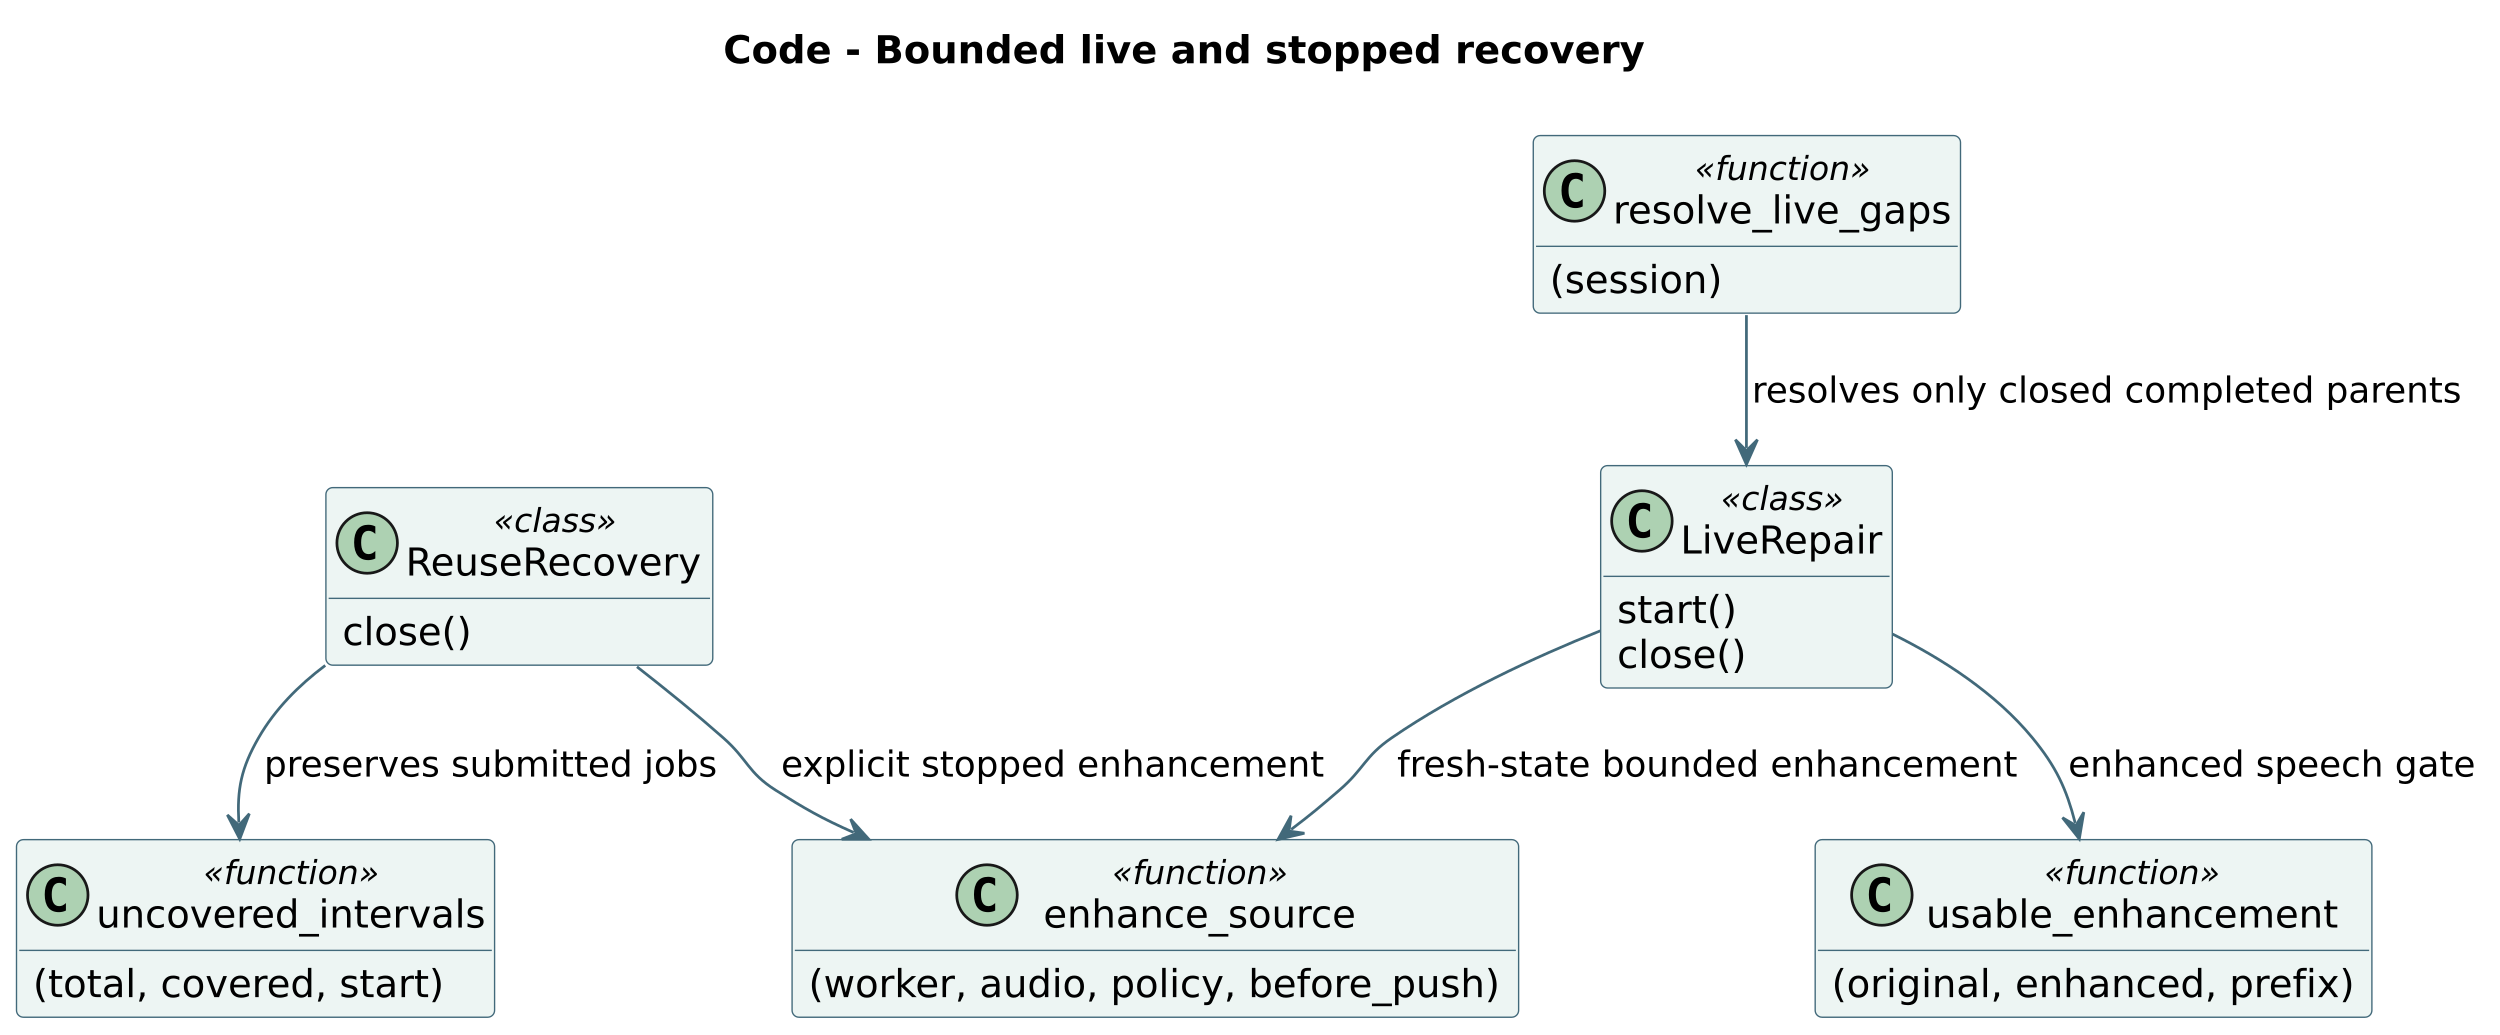
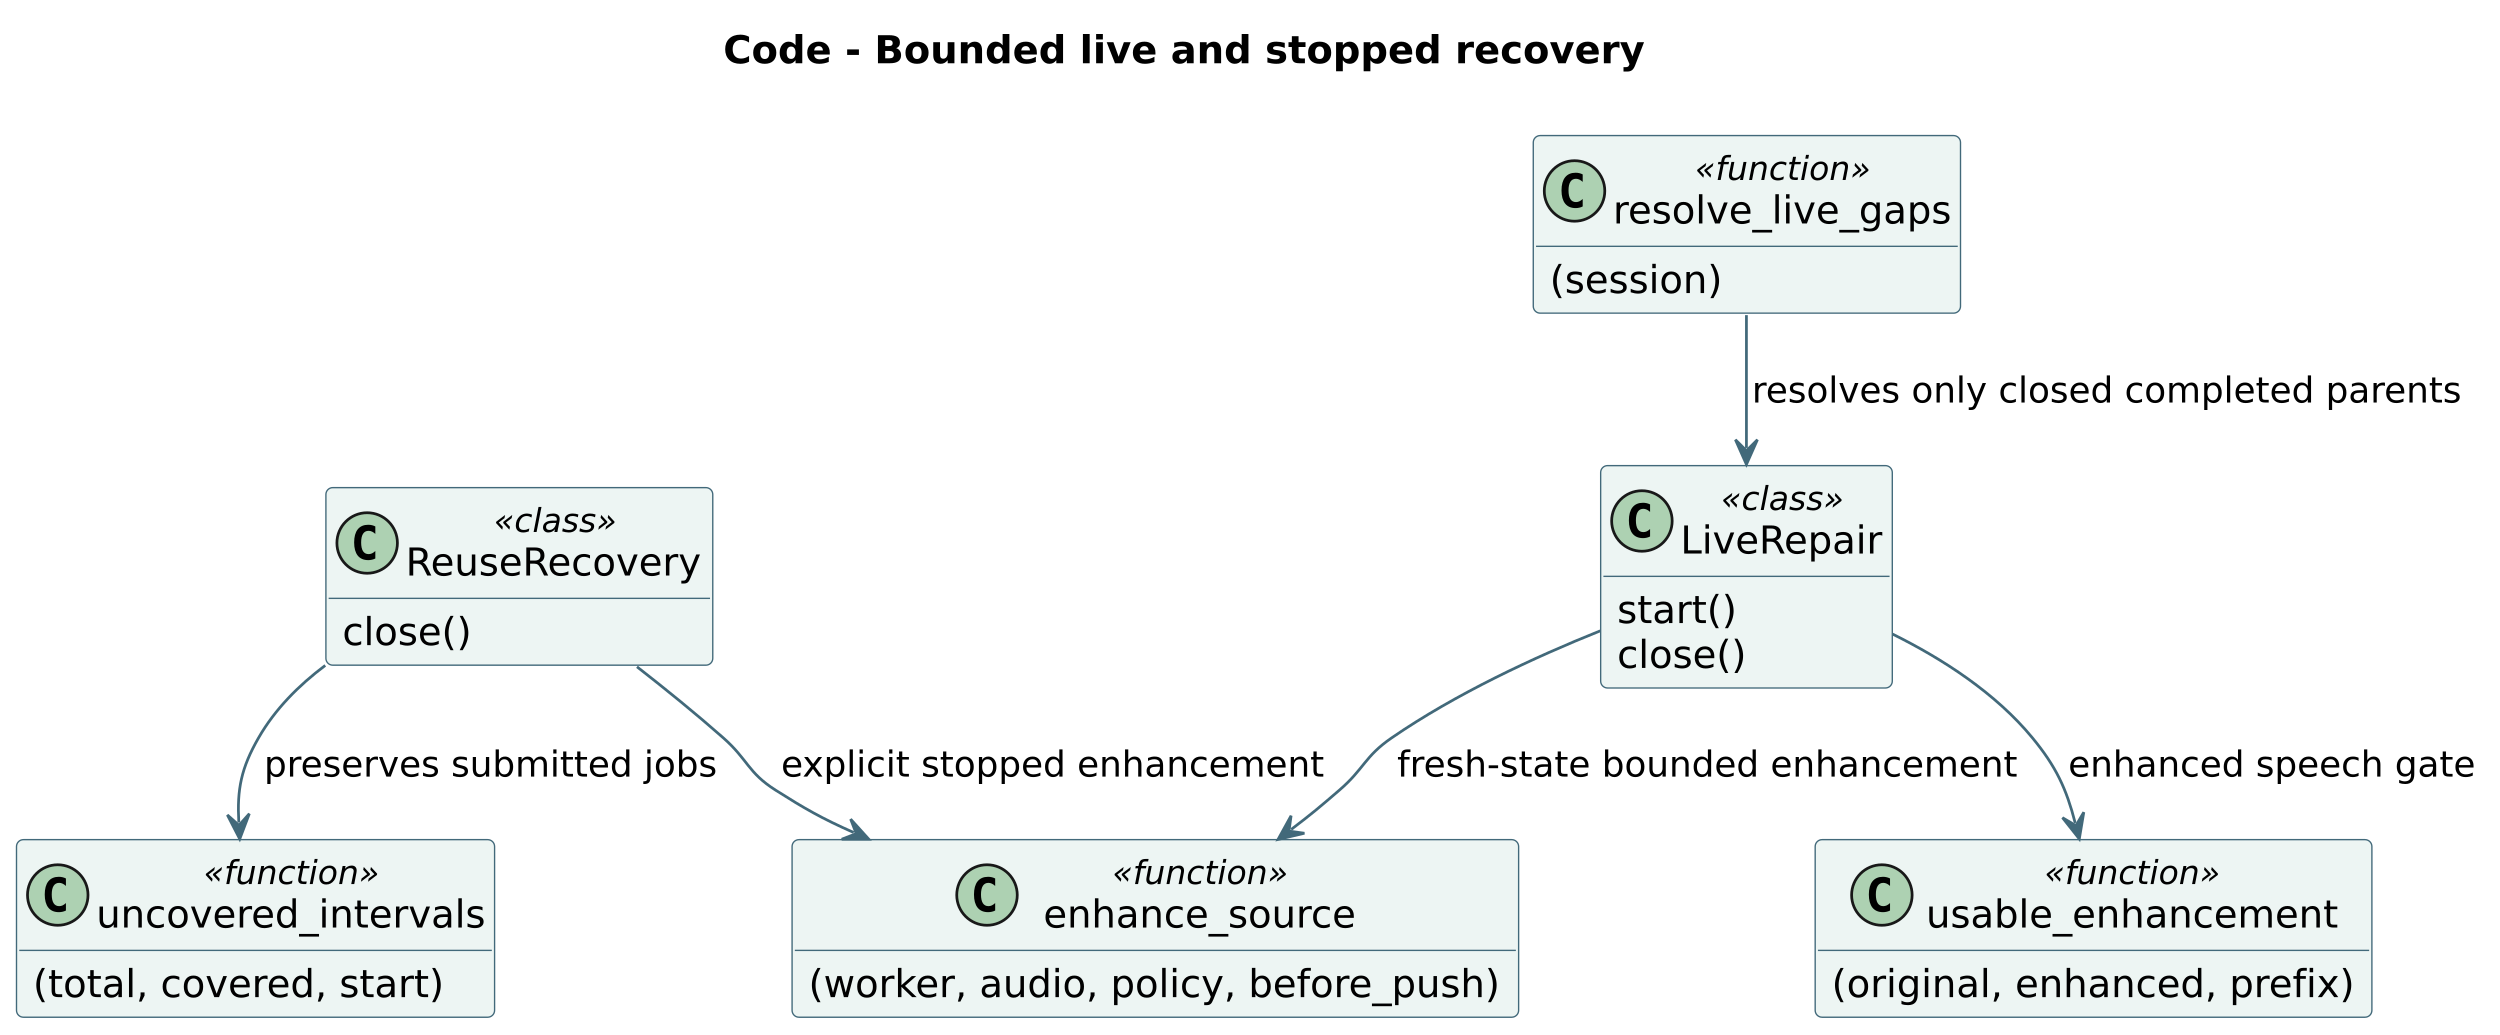
<svg xmlns="http://www.w3.org/2000/svg" xmlns:xlink="http://www.w3.org/1999/xlink" contentStyleType="text/css" data-diagram-type="CLASS" height="376px" preserveAspectRatio="none" style="width:909px;height:376px;background:#FFFFFF;" version="1.1" viewBox="0 0 909 376" width="909px" zoomAndPan="magnify">
  <defs />
  <g>
    <g class="title" data-source-line="9">
      <text fill="#000000" font-family="DejaVu Sans" font-size="14" font-weight="bold" lengthAdjust="spacing" textLength="335.05" x="262.975" y="22.995">Code - Bounded live and stopped recovery</text>
    </g>
    <g class="entity" data-qualified-name="LiveRepair" data-source-line="10" id="ent0002">
      <a href="https://github.com/JasonLn0711/project_aura/blob/main/src/aura/reuse_live_repair.py#L15" target="_top" title="https://github.com/JasonLn0711/project_aura/blob/main/src/aura/reuse_live_repair.py#L15" xlink:actuate="onRequest" xlink:href="https://github.com/JasonLn0711/project_aura/blob/main/src/aura/reuse_live_repair.py#L15" xlink:show="new" xlink:title="https://github.com/JasonLn0711/project_aura/blob/main/src/aura/reuse_live_repair.py#L15" xlink:type="simple">
        <rect fill="#EDF5F3" height="80.859" rx="2.5" ry="2.5" style="stroke:#42697A;stroke-width:0.5;" width="106.04" x="582" y="169.297" />
        <ellipse cx="597" cy="189.43" fill="#ADD1B2" rx="11" ry="11" style="stroke:#181818;stroke-width:1;" />
        <path d="M599.969,195.07 Q599.391,195.367 598.75,195.508 Q598.109,195.664 597.406,195.664 Q594.906,195.664 593.578,194.023 Q592.266,192.367 592.266,189.242 Q592.266,186.117 593.578,184.461 Q594.906,182.805 597.406,182.805 Q598.109,182.805 598.75,182.961 Q599.406,183.117 599.969,183.414 L599.969,186.133 Q599.344,185.555 598.75,185.289 Q598.156,185.008 597.531,185.008 Q596.188,185.008 595.5,186.086 Q594.812,187.148 594.812,189.242 Q594.812,191.336 595.5,192.414 Q596.188,193.477 597.531,193.477 Q598.156,193.477 598.75,193.211 Q599.344,192.93 599.969,192.352 L599.969,195.07 Z " fill="#000000" />
-         <text fill="#000000" font-family="DejaVu Sans" font-size="12" font-style="italic" lengthAdjust="spacing" textLength="44.602" x="625.719" y="185.435">«class»</text>
+         <text fill="#000000" font-family="DejaVu Sans" font-size="12" font-style="italic" lengthAdjust="spacing" textLength="44.473" x="625.784" y="185.435">«class»</text>
        <text fill="#000000" font-family="DejaVu Sans" font-size="14" lengthAdjust="spacing" textLength="74.04" x="611" y="201.261">LiveRepair</text>
        <line style="stroke:#42697A;stroke-width:0.5;" x1="583" x2="687.04" y1="209.562" y2="209.562" />
        <text fill="#000000" font-family="DejaVu Sans" font-size="14" lengthAdjust="spacing" textLength="43.531" x="588" y="226.558">start()</text>
        <text fill="#000000" font-family="DejaVu Sans" font-size="14" lengthAdjust="spacing" textLength="46.983" x="588" y="242.855">close()</text>
      </a>
    </g>
    <g class="entity" data-qualified-name="resolve_live_gaps" data-source-line="14" id="ent0003">
      <a href="https://github.com/JasonLn0711/project_aura/blob/main/src/aura/reuse_live_repair.py#L180" target="_top" title="https://github.com/JasonLn0711/project_aura/blob/main/src/aura/reuse_live_repair.py#L180" xlink:actuate="onRequest" xlink:href="https://github.com/JasonLn0711/project_aura/blob/main/src/aura/reuse_live_repair.py#L180" xlink:show="new" xlink:title="https://github.com/JasonLn0711/project_aura/blob/main/src/aura/reuse_live_repair.py#L180" xlink:type="simple">
        <rect fill="#EDF5F3" height="64.562" rx="2.5" ry="2.5" style="stroke:#42697A;stroke-width:0.5;" width="155.341" x="557.5" y="49.297" />
        <ellipse cx="572.5" cy="69.43" fill="#ADD1B2" rx="11" ry="11" style="stroke:#181818;stroke-width:1;" />
        <path d="M575.469,75.07 Q574.891,75.367 574.25,75.508 Q573.609,75.664 572.906,75.664 Q570.406,75.664 569.078,74.023 Q567.766,72.367 567.766,69.242 Q567.766,66.117 569.078,64.461 Q570.406,62.805 572.906,62.805 Q573.609,62.805 574.25,62.961 Q574.906,63.117 575.469,63.414 L575.469,66.133 Q574.844,65.555 574.25,65.289 Q573.656,65.008 573.031,65.008 Q571.688,65.008 571,66.086 Q570.312,67.148 570.312,69.242 Q570.312,71.336 571,72.414 Q571.688,73.477 573.031,73.477 Q573.656,73.477 574.25,73.211 Q574.844,72.93 575.469,72.352 L575.469,75.07 Z " fill="#000000" />
-         <text fill="#000000" font-family="DejaVu Sans" font-size="12" font-style="italic" lengthAdjust="spacing" textLength="63.832" x="616.254" y="65.436">«function»</text>
+         <text fill="#000000" font-family="DejaVu Sans" font-size="12" font-style="italic" lengthAdjust="spacing" textLength="63.703" x="616.319" y="65.436">«function»</text>
        <text fill="#000000" font-family="DejaVu Sans" font-size="14" lengthAdjust="spacing" textLength="123.341" x="586.5" y="81.261">resolve_live_gaps</text>
        <line style="stroke:#42697A;stroke-width:0.5;" x1="558.5" x2="711.841" y1="89.562" y2="89.562" />
        <text fill="#000000" font-family="DejaVu Sans" font-size="14" lengthAdjust="spacing" textLength="62.747" x="563.5" y="106.558">(session)</text>
      </a>
    </g>
    <g class="entity" data-qualified-name="ReuseRecovery" data-source-line="17" id="ent0004">
      <a href="https://github.com/JasonLn0711/project_aura/blob/main/src/aura/reuse_recovery.py#L110" target="_top" title="https://github.com/JasonLn0711/project_aura/blob/main/src/aura/reuse_recovery.py#L110" xlink:actuate="onRequest" xlink:href="https://github.com/JasonLn0711/project_aura/blob/main/src/aura/reuse_recovery.py#L110" xlink:show="new" xlink:title="https://github.com/JasonLn0711/project_aura/blob/main/src/aura/reuse_recovery.py#L110" xlink:type="simple">
        <rect fill="#EDF5F3" height="64.562" rx="2.5" ry="2.5" style="stroke:#42697A;stroke-width:0.5;" width="140.664" x="118.5" y="177.297" />
        <ellipse cx="133.5" cy="197.43" fill="#ADD1B2" rx="11" ry="11" style="stroke:#181818;stroke-width:1;" />
        <path d="M136.469,203.07 Q135.891,203.367 135.25,203.508 Q134.609,203.664 133.906,203.664 Q131.406,203.664 130.078,202.023 Q128.766,200.367 128.766,197.242 Q128.766,194.117 130.078,192.461 Q131.406,190.805 133.906,190.805 Q134.609,190.805 135.25,190.961 Q135.906,191.117 136.469,191.414 L136.469,194.133 Q135.844,193.555 135.25,193.289 Q134.656,193.008 134.031,193.008 Q132.688,193.008 132,194.086 Q131.312,195.148 131.312,197.242 Q131.312,199.336 132,200.414 Q132.688,201.477 134.031,201.477 Q134.656,201.477 135.25,201.211 Q135.844,200.93 136.469,200.352 L136.469,203.07 Z " fill="#000000" />
-         <text fill="#000000" font-family="DejaVu Sans" font-size="12" font-style="italic" lengthAdjust="spacing" textLength="44.602" x="179.531" y="193.435">«class»</text>
+         <text fill="#000000" font-family="DejaVu Sans" font-size="12" font-style="italic" lengthAdjust="spacing" textLength="44.473" x="179.596" y="193.435">«class»</text>
        <text fill="#000000" font-family="DejaVu Sans" font-size="14" lengthAdjust="spacing" textLength="108.664" x="147.5" y="209.261">ReuseRecovery</text>
        <line style="stroke:#42697A;stroke-width:0.5;" x1="119.5" x2="258.164" y1="217.562" y2="217.562" />
        <text fill="#000000" font-family="DejaVu Sans" font-size="14" lengthAdjust="spacing" textLength="46.983" x="124.5" y="234.558">close()</text>
      </a>
    </g>
    <g class="entity" data-qualified-name="enhance_source" data-source-line="20" id="ent0005">
      <a href="https://github.com/JasonLn0711/project_aura/blob/main/src/aura/reuse_recovery.py#L14" target="_top" title="https://github.com/JasonLn0711/project_aura/blob/main/src/aura/reuse_recovery.py#L14" xlink:actuate="onRequest" xlink:href="https://github.com/JasonLn0711/project_aura/blob/main/src/aura/reuse_recovery.py#L14" xlink:show="new" xlink:title="https://github.com/JasonLn0711/project_aura/blob/main/src/aura/reuse_recovery.py#L14" xlink:type="simple">
        <rect fill="#EDF5F3" height="64.562" rx="2.5" ry="2.5" style="stroke:#42697A;stroke-width:0.5;" width="264.171" x="288" y="305.297" />
        <ellipse cx="358.875" cy="325.43" fill="#ADD1B2" rx="11" ry="11" style="stroke:#181818;stroke-width:1;" />
        <path d="M361.844,331.07 Q361.266,331.367 360.625,331.508 Q359.984,331.664 359.281,331.664 Q356.781,331.664 355.453,330.023 Q354.141,328.367 354.141,325.242 Q354.141,322.117 355.453,320.461 Q356.781,318.805 359.281,318.805 Q359.984,318.805 360.625,318.961 Q361.281,319.117 361.844,319.414 L361.844,322.133 Q361.219,321.555 360.625,321.289 Q360.031,321.008 359.406,321.008 Q358.062,321.008 357.375,322.086 Q356.688,323.148 356.688,325.242 Q356.688,327.336 357.375,328.414 Q358.062,329.477 359.406,329.477 Q360.031,329.477 360.625,329.211 Q361.219,328.93 361.844,328.352 L361.844,331.07 Z " fill="#000000" />
-         <text fill="#000000" font-family="DejaVu Sans" font-size="12" font-style="italic" lengthAdjust="spacing" textLength="63.832" x="404.419" y="321.435">«function»</text>
+         <text fill="#000000" font-family="DejaVu Sans" font-size="12" font-style="italic" lengthAdjust="spacing" textLength="63.703" x="404.484" y="321.435">«function»</text>
        <text fill="#000000" font-family="DejaVu Sans" font-size="14" lengthAdjust="spacing" textLength="113.921" x="379.375" y="337.261">enhance_source</text>
        <line style="stroke:#42697A;stroke-width:0.5;" x1="289" x2="551.171" y1="345.562" y2="345.562" />
        <text fill="#000000" font-family="DejaVu Sans" font-size="14" lengthAdjust="spacing" textLength="252.171" x="294" y="362.558">(worker, audio, policy, before_push)</text>
      </a>
    </g>
    <g class="entity" data-qualified-name="usable_enhancement" data-source-line="23" id="ent0006">
      <a href="https://github.com/JasonLn0711/project_aura/blob/main/src/aura/reuse_recovery.py#L36" target="_top" title="https://github.com/JasonLn0711/project_aura/blob/main/src/aura/reuse_recovery.py#L36" xlink:actuate="onRequest" xlink:href="https://github.com/JasonLn0711/project_aura/blob/main/src/aura/reuse_recovery.py#L36" xlink:show="new" xlink:title="https://github.com/JasonLn0711/project_aura/blob/main/src/aura/reuse_recovery.py#L36" xlink:type="simple">
        <rect fill="#EDF5F3" height="64.562" rx="2.5" ry="2.5" style="stroke:#42697A;stroke-width:0.5;" width="202.422" x="660" y="305.297" />
        <ellipse cx="684.248" cy="325.43" fill="#ADD1B2" rx="11" ry="11" style="stroke:#181818;stroke-width:1;" />
        <path d="M687.217,331.07 Q686.639,331.367 685.998,331.508 Q685.357,331.664 684.654,331.664 Q682.154,331.664 680.826,330.023 Q679.514,328.367 679.514,325.242 Q679.514,322.117 680.826,320.461 Q682.154,318.805 684.654,318.805 Q685.357,318.805 685.998,318.961 Q686.654,319.117 687.217,319.414 L687.217,322.133 Q686.592,321.555 685.998,321.289 Q685.404,321.008 684.779,321.008 Q683.435,321.008 682.748,322.086 Q682.06,323.148 682.06,325.242 Q682.06,327.336 682.748,328.414 Q683.435,329.477 684.779,329.477 Q685.404,329.477 685.998,329.211 Q686.592,328.93 687.217,328.352 L687.217,331.07 Z " fill="#000000" />
-         <text fill="#000000" font-family="DejaVu Sans" font-size="12" font-style="italic" lengthAdjust="spacing" textLength="63.832" x="743.322" y="321.435">«function»</text>
+         <text fill="#000000" font-family="DejaVu Sans" font-size="12" font-style="italic" lengthAdjust="spacing" textLength="63.703" x="743.387" y="321.435">«function»</text>
        <text fill="#000000" font-family="DejaVu Sans" font-size="14" lengthAdjust="spacing" textLength="149.871" x="700.303" y="337.261">usable_enhancement</text>
        <line style="stroke:#42697A;stroke-width:0.5;" x1="661" x2="861.422" y1="345.562" y2="345.562" />
        <text fill="#000000" font-family="DejaVu Sans" font-size="14" lengthAdjust="spacing" textLength="190.422" x="666" y="362.558">(original, enhanced, prefix)</text>
      </a>
    </g>
    <g class="entity" data-qualified-name="uncovered_intervals" data-source-line="26" id="ent0007">
      <a href="https://github.com/JasonLn0711/project_aura/blob/main/src/aura/reuse_recovery.py#L58" target="_top" title="https://github.com/JasonLn0711/project_aura/blob/main/src/aura/reuse_recovery.py#L58" xlink:actuate="onRequest" xlink:href="https://github.com/JasonLn0711/project_aura/blob/main/src/aura/reuse_recovery.py#L58" xlink:show="new" xlink:title="https://github.com/JasonLn0711/project_aura/blob/main/src/aura/reuse_recovery.py#L58" xlink:type="simple">
        <rect fill="#EDF5F3" height="64.562" rx="2.5" ry="2.5" style="stroke:#42697A;stroke-width:0.5;" width="173.832" x="6" y="305.297" />
        <ellipse cx="21" cy="325.43" fill="#ADD1B2" rx="11" ry="11" style="stroke:#181818;stroke-width:1;" />
        <path d="M23.969,331.07 Q23.391,331.367 22.75,331.508 Q22.109,331.664 21.406,331.664 Q18.906,331.664 17.578,330.023 Q16.266,328.367 16.266,325.242 Q16.266,322.117 17.578,320.461 Q18.906,318.805 21.406,318.805 Q22.109,318.805 22.75,318.961 Q23.406,319.117 23.969,319.414 L23.969,322.133 Q23.344,321.555 22.75,321.289 Q22.156,321.008 21.531,321.008 Q20.188,321.008 19.5,322.086 Q18.812,323.148 18.812,325.242 Q18.812,327.336 19.5,328.414 Q20.188,329.477 21.531,329.477 Q22.156,329.477 22.75,329.211 Q23.344,328.93 23.969,328.352 L23.969,331.07 Z " fill="#000000" />
-         <text fill="#000000" font-family="DejaVu Sans" font-size="12" font-style="italic" lengthAdjust="spacing" textLength="63.832" x="74" y="321.435">«function»</text>
+         <text fill="#000000" font-family="DejaVu Sans" font-size="12" font-style="italic" lengthAdjust="spacing" textLength="63.703" x="74.064" y="321.435">«function»</text>
        <text fill="#000000" font-family="DejaVu Sans" font-size="14" lengthAdjust="spacing" textLength="141.832" x="35" y="337.261">uncovered_intervals</text>
        <line style="stroke:#42697A;stroke-width:0.5;" x1="7" x2="178.832" y1="345.562" y2="345.562" />
        <text fill="#000000" font-family="DejaVu Sans" font-size="14" lengthAdjust="spacing" textLength="149.762" x="12" y="362.558">(total, covered, start)</text>
      </a>
    </g>
    <g class="link" data-entity-1="ent0002" data-entity-2="ent0005" data-link-type="dependency" id="lnk8">
      <polygon fill="#42697A" points="464.695,305.222,474.281,302.962,468.676,302.197,469.44,296.592,464.695,305.222" style="stroke:#42697A;stroke-width:1;" />
      <path d="M581.854,229.372 C557.627,239.095 529.235,252.321 506,268.297 C496.159,275.063 496.05,279.505 487,287.297 C479.986,293.336 477.068,295.819 469.472,301.592" fill="none" style="stroke:#42697A;stroke-width:1;" />
      <text fill="#000000" font-family="DejaVu Sans" font-size="13" lengthAdjust="spacing" textLength="225.831" x="508" y="282.364">fresh-state bounded enhancement</text>
    </g>
    <g class="link" data-entity-1="ent0004" data-entity-2="ent0005" data-link-type="dependency" id="lnk9">
      <polygon fill="#42697A" points="315.895,305.139,309.288,297.835,311.324,303.113,306.046,305.149,315.895,305.139" style="stroke:#42697A;stroke-width:1;" />
      <path d="M231.61,242.447 C242.082,250.619 253.118,259.578 263,268.297 C271.955,276.198 271.913,280.904 282,287.297 C292.534,293.974 298.606,297.476 310.409,302.708" fill="none" style="stroke:#42697A;stroke-width:1;" />
      <text fill="#000000" font-family="DejaVu Sans" font-size="13" lengthAdjust="spacing" textLength="197.691" x="284" y="282.364">explicit stopped enhancement</text>
    </g>
    <g class="link" data-entity-1="ent0002" data-entity-2="ent0006" data-link-type="dependency" id="lnk10">
      <polygon fill="#42697A" points="756.034,305.032,757.668,295.32,754.79,300.189,749.92,297.311,756.034,305.032" style="stroke:#42697A;stroke-width:1;" />
      <path d="M688.114,230.541 C706.408,239.614 725.633,252.043 739,268.297 C747.569,278.716 751.33,286.724 754.541,299.221" fill="none" style="stroke:#42697A;stroke-width:1;" />
      <text fill="#000000" font-family="DejaVu Sans" font-size="13" lengthAdjust="spacing" textLength="148.065" x="752" y="282.364">enhanced speech gate</text>
    </g>
    <g class="link" data-entity-1="ent0004" data-entity-2="ent0007" data-link-type="dependency" id="lnk11">
      <polygon fill="#42697A" points="87.169,305.069,90.656,295.858,86.888,300.077,82.669,296.308,87.169,305.069" style="stroke:#42697A;stroke-width:1;" />
      <path d="M118.26,241.947 C108.582,249.208 99.945,257.927 94,268.297 C87.73,279.234 86.142,286.868 86.831,299.078" fill="none" style="stroke:#42697A;stroke-width:1;" />
      <text fill="#000000" font-family="DejaVu Sans" font-size="13" lengthAdjust="spacing" textLength="165.014" x="96" y="282.364">preserves submitted jobs</text>
    </g>
    <g class="link" data-entity-1="ent0003" data-entity-2="ent0002" data-link-type="dependency" id="lnk12">
      <polygon fill="#42697A" points="635,168.876,639,159.876,635,163.876,631,159.876,635,168.876" style="stroke:#42697A;stroke-width:1;" />
      <path d="M635,114.592 C635,131.068 635,145.354 635,162.876" fill="none" style="stroke:#42697A;stroke-width:1;" />
      <text fill="#000000" font-family="DejaVu Sans" font-size="13" lengthAdjust="spacing" textLength="258.553" x="637" y="146.364">resolves only closed completed parents</text>
    </g>
  </g>
</svg>
